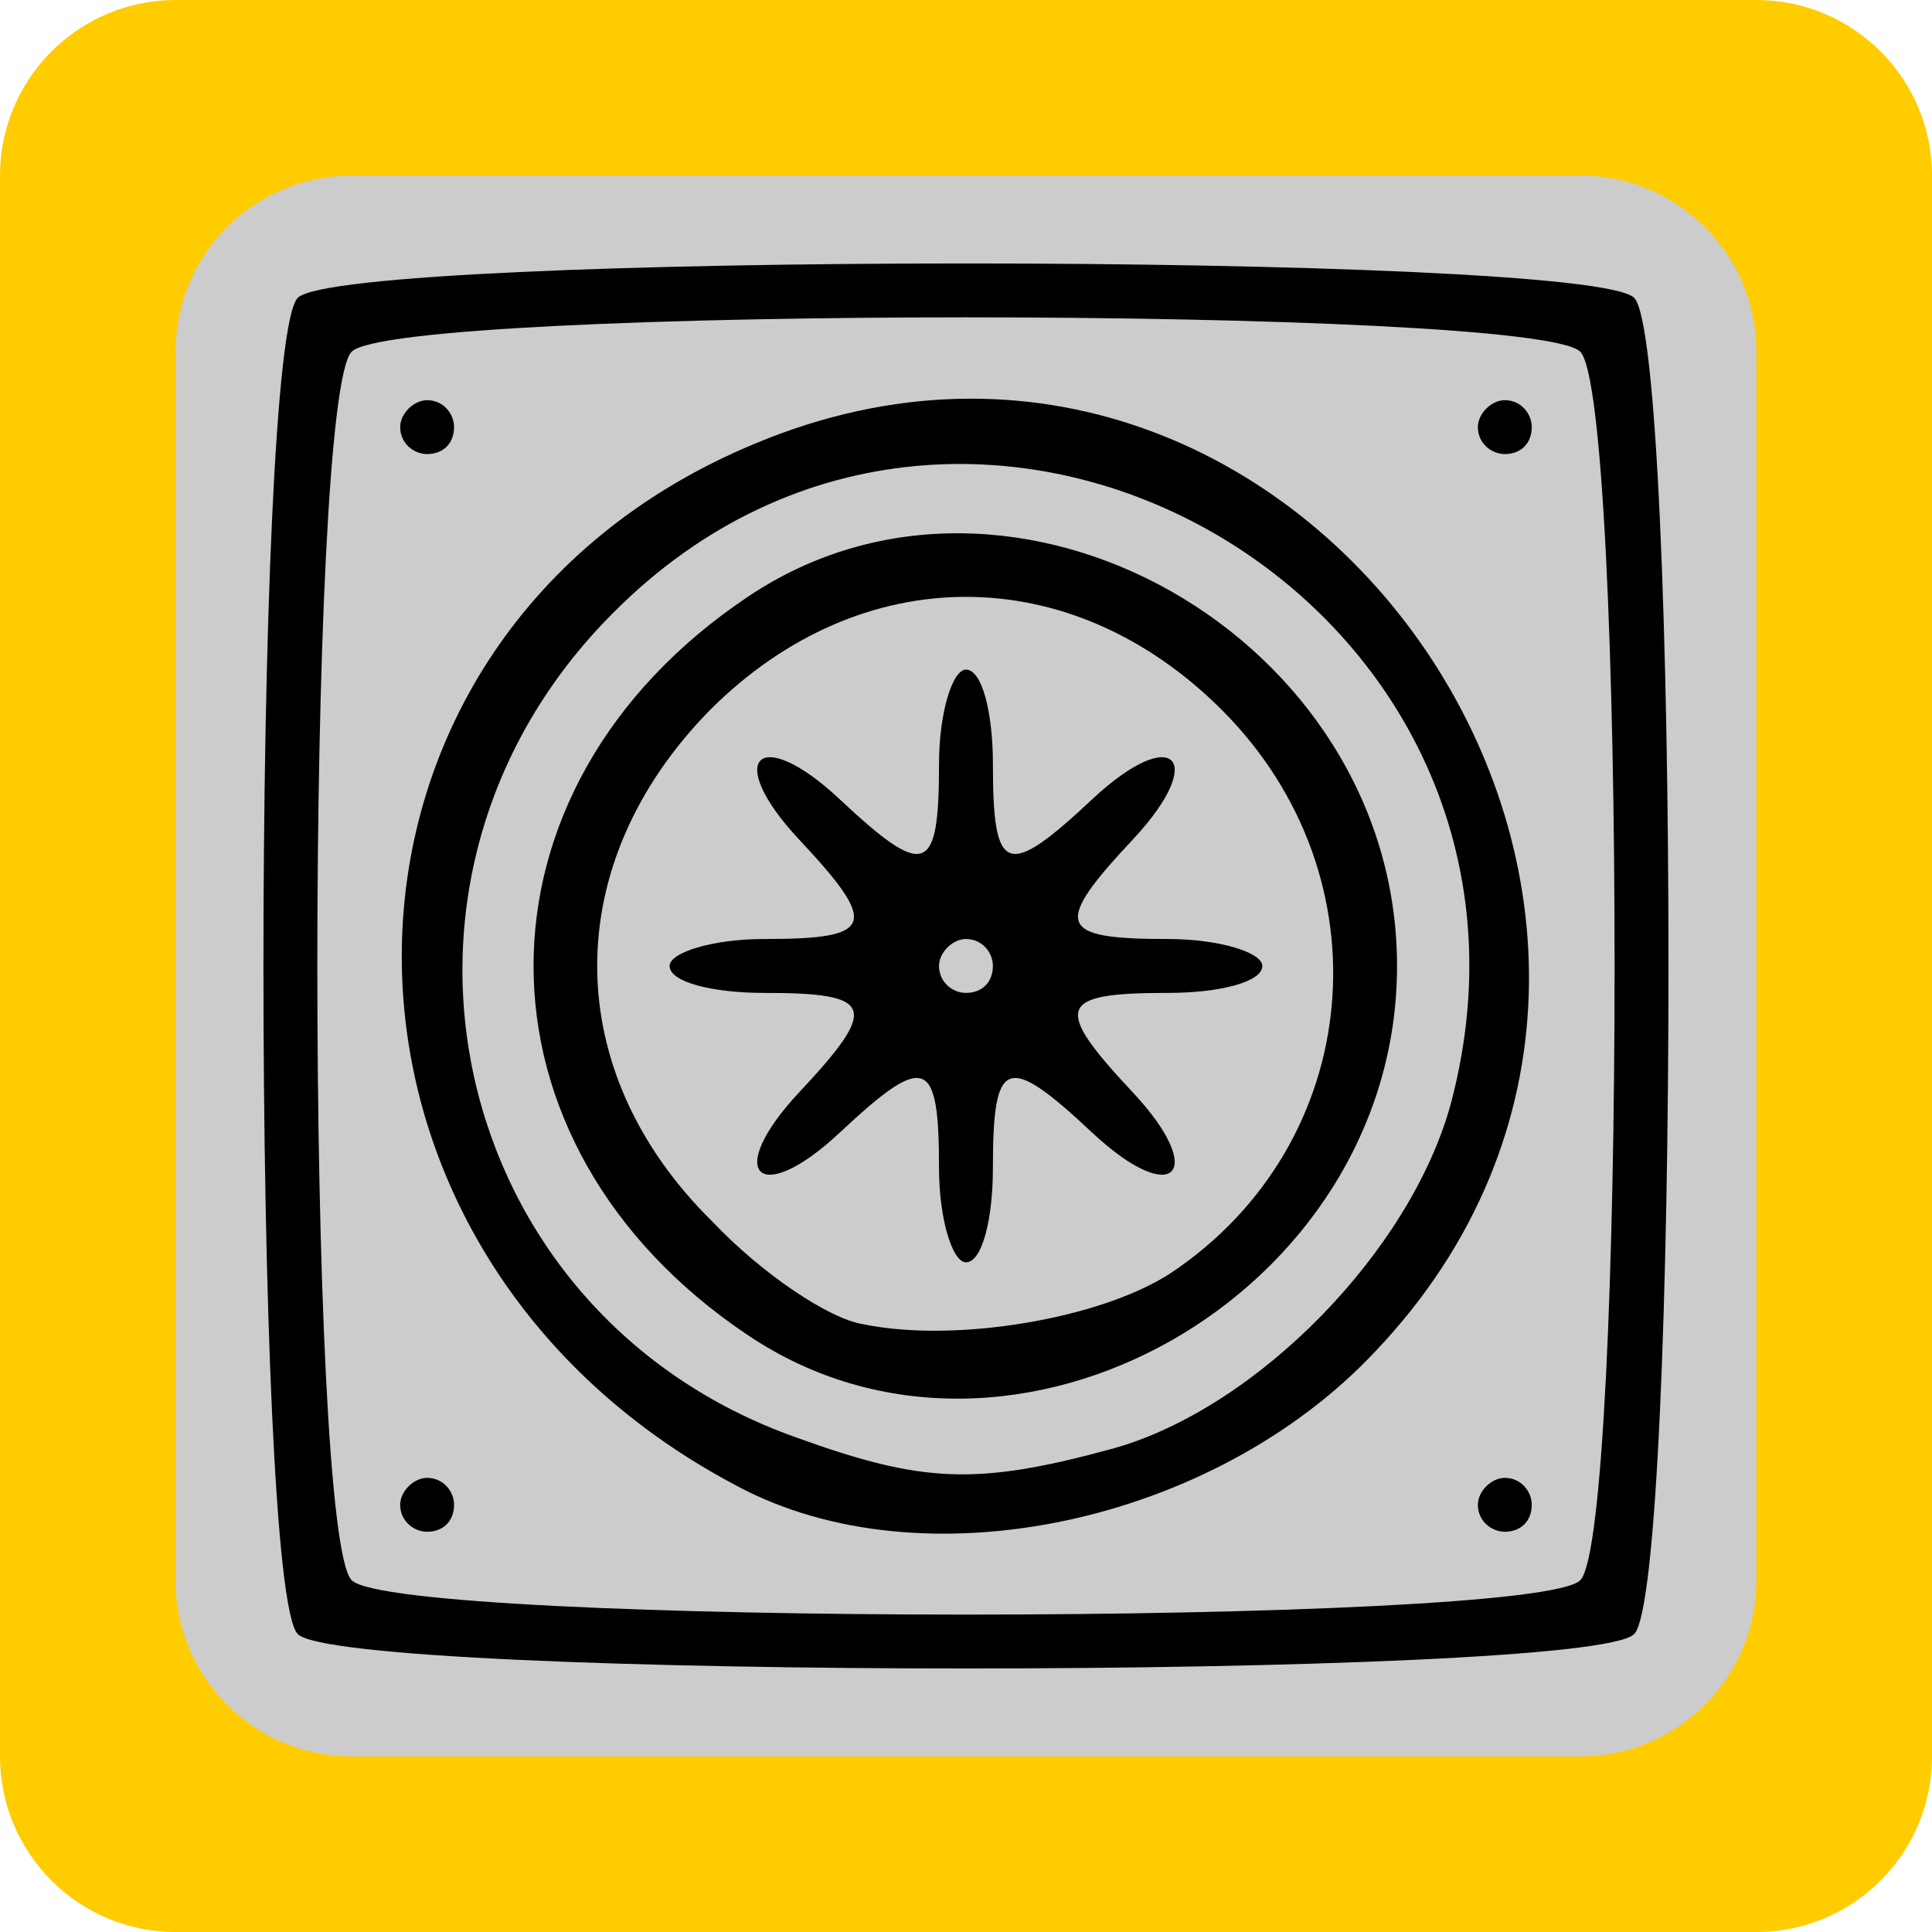
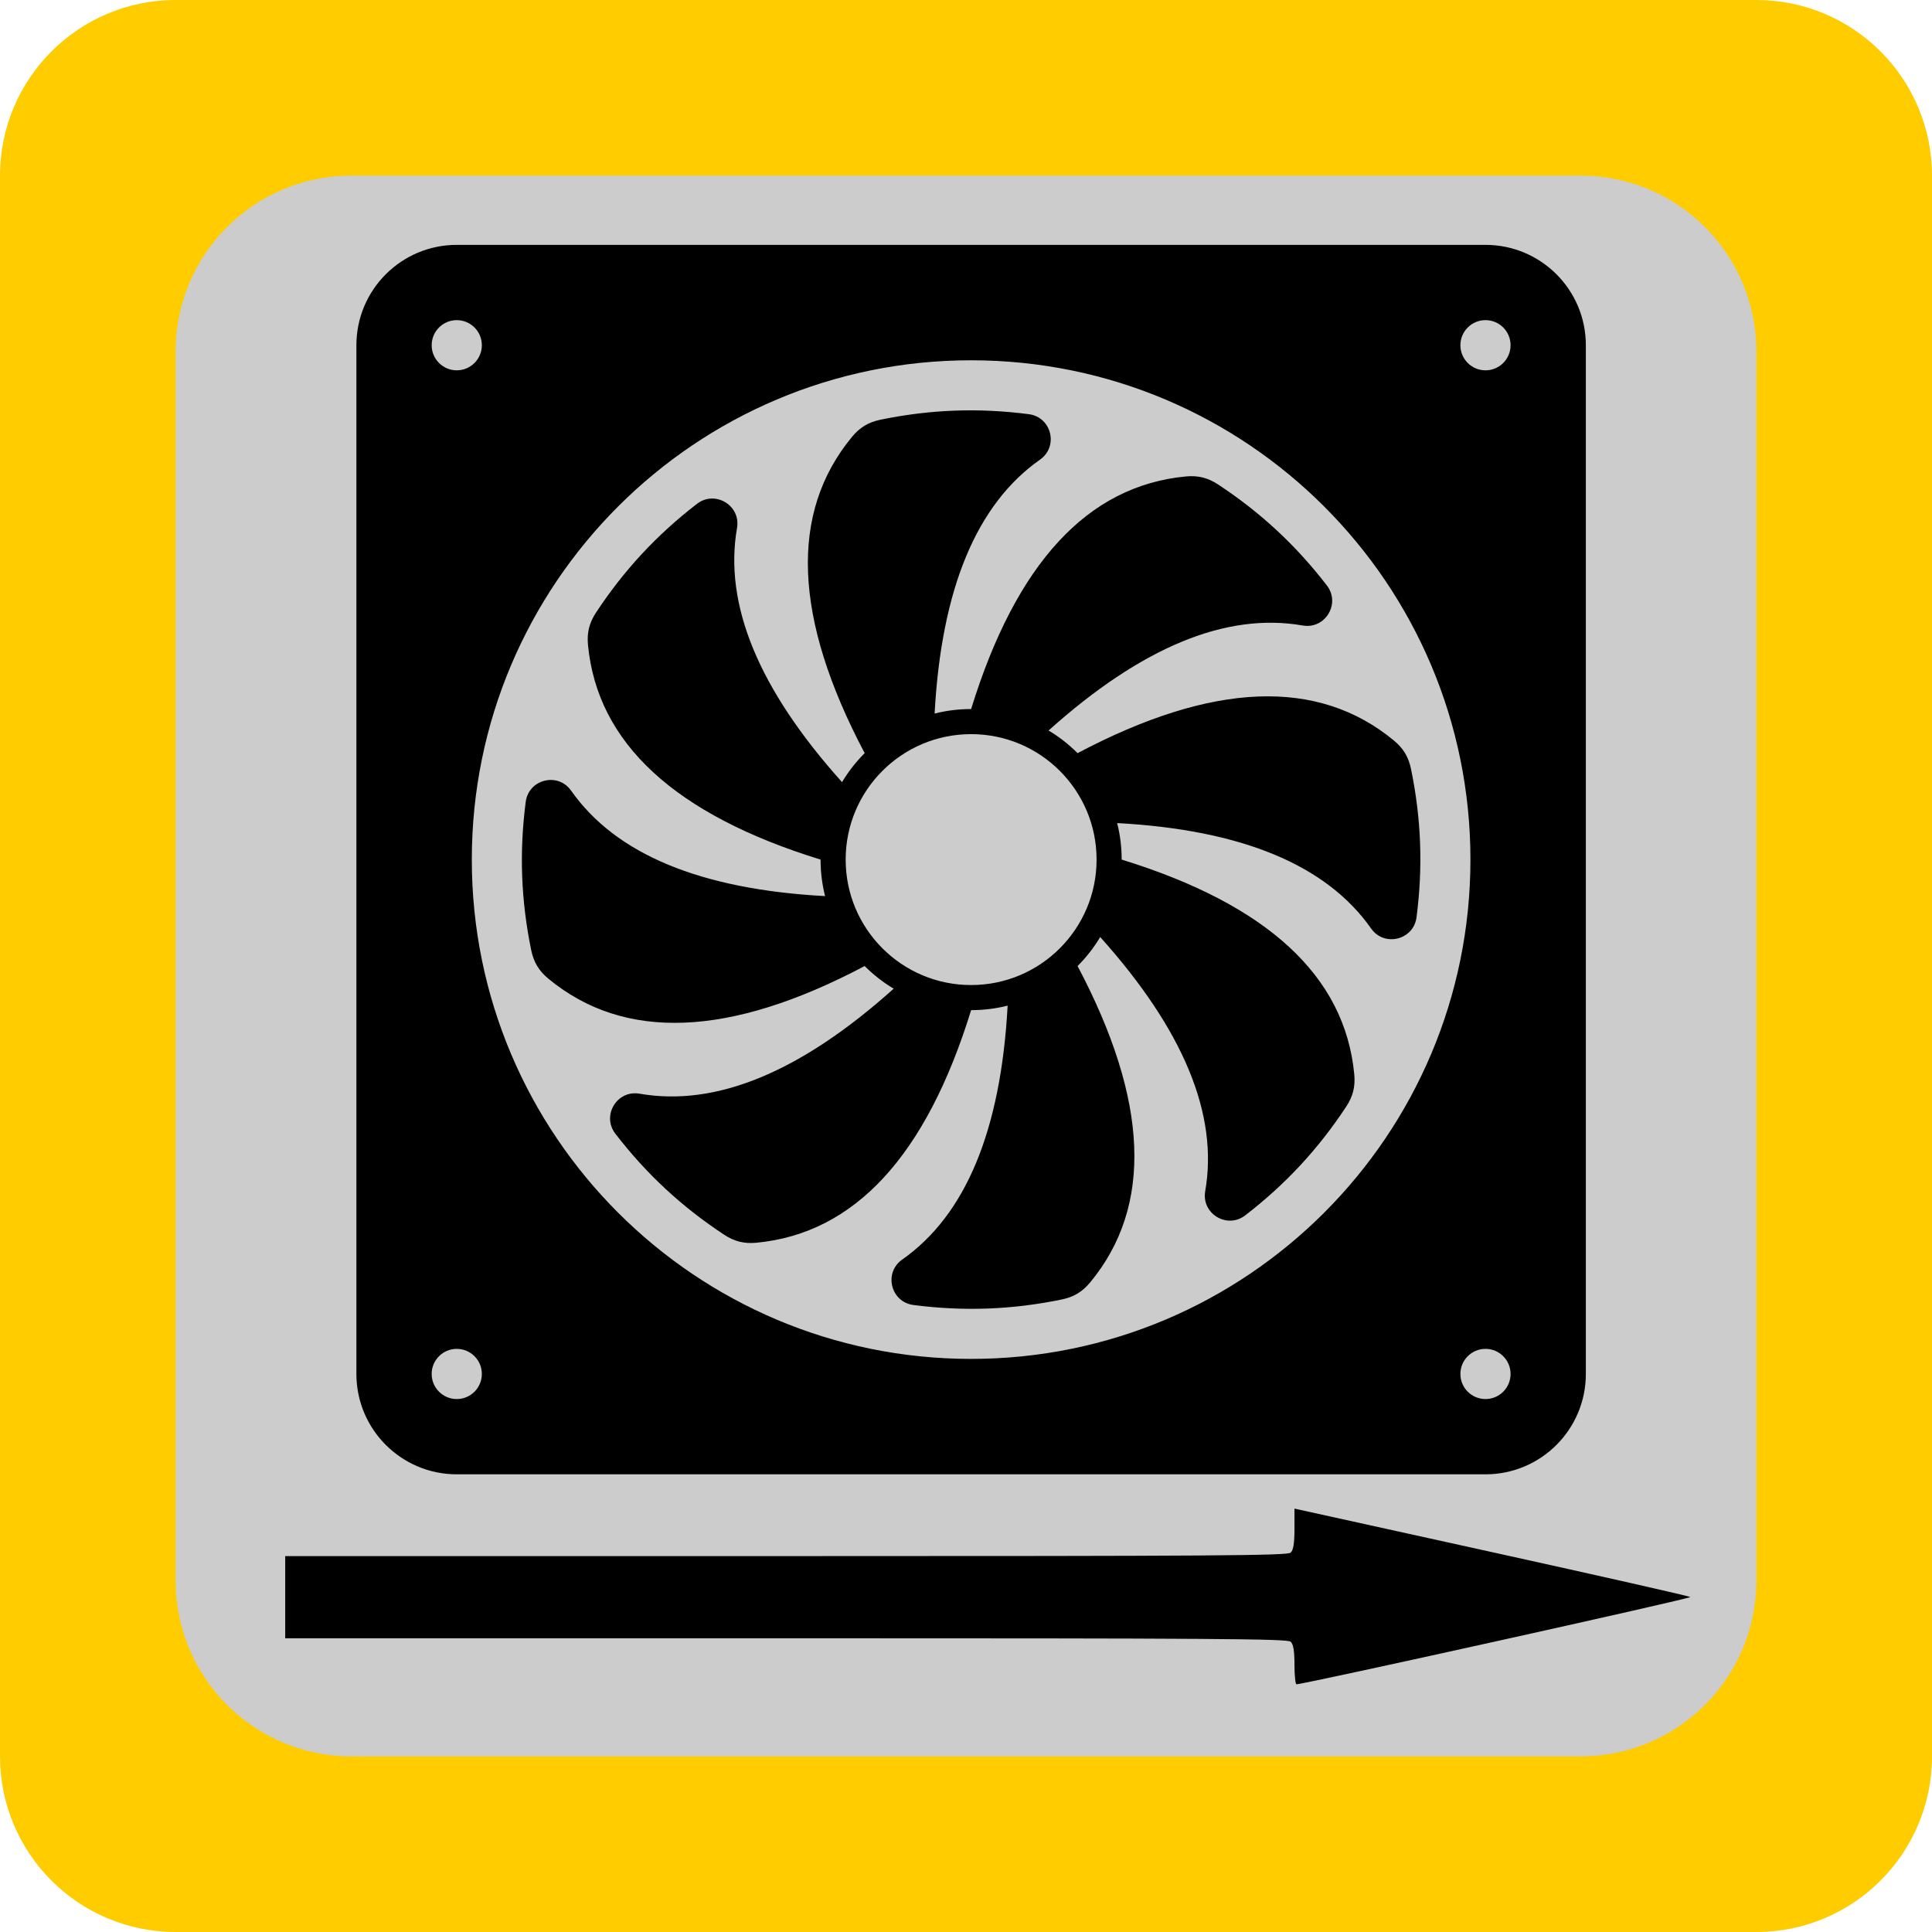
- <svg xmlns="http://www.w3.org/2000/svg" id="svg2" width="155.91pt" height="155.91pt" version="1.0" viewBox="0 0 155.91 155.91">
+ <svg xmlns="http://www.w3.org/2000/svg" xmlns:ns1="http://www.openswatchbook.org/uri/2009/osb" width="55mm" height="55mm" viewBox="0 0 55 55" version="1.1" id="svg2">
+   <defs id="defs1087">
+     <linearGradient id="linearGradient839" ns1:paint="solid">
+       <stop style="stop-color:#008400;stop-opacity:1;" offset="0" id="stop837" />
+     </linearGradient>
+     <linearGradient id="linearGradient2815" ns1:paint="solid">
+       <stop style="stop-color:#000000;stop-opacity:1;" offset="0" id="stop2813" />
+     </linearGradient>
+     <marker style="overflow:visible" id="Arrow1Lstart" refX="0" refY="0" orient="auto">
+       <path style="fill-rule:evenodd;stroke:#000000;stroke-width:1pt" d="M 0,0 5,-5 -12.5,0 5,5 Z" id="path1111" />
+     </marker>
+   </defs>
  <g id="main">
-     <rect id="state" width="155.91" height="155.91" ry="14.173" fill="#fc0" />
-     <rect id="rect30" x="14.173" y="14.173" width="127.56" height="127.56" ry="14.173" fill="#ccc" />
-     <g id="g18" transform="matrix(.21742 0 0 .21742 8.3776 8.3776)">
-       <path id="path2" d="m72 568c-17-17-17-479 0-496s479-17 496 0 17 479 0 496-479 17-496 0zm476-20c17-17 17-439 0-456s-439-17-456 0-17 439 0 456 439 17 456 0z" />
-       <path id="path4" d="m110 520c0-5 5-10 10-10 6 0 10 5 10 10 0 6-4 10-10 10-5 0-10-4-10-10z" />
-       <path id="path6" d="m235 513c-169-89-165-316 7-387 204-85 382 177 230 337-60 64-168 87-237 50zm140-14c53-15 110-73 125-128 49-185-177-317-311-182-98 98-62 260 68 306 47 17 67 18 118 4z" />
-       <path id="path8" d="m239 457c-106-71-106-203 0-274 98-66 241 15 241 137s-143 203-241 137zm157-23c72-48 81-147 19-209-56-56-134-56-190 0-56 57-56 134 1 190 18 19 43 36 56 38 34 7 88-2 114-19z" />
-       <path id="path10" d="m310 395c0-41-5-43-37-13-30 28-43 15-15-15 30-32 28-37-13-37-19 0-35-4-35-10 0-5 16-10 35-10 41 0 43-5 13-37-28-30-15-43 15-15 32 30 37 28 37-13 0-19 5-35 10-35 6 0 10 16 10 35 0 41 5 43 37 13 30-28 43-15 15 15-30 32-28 37 13 37 19 0 35 5 35 10 0 6-16 10-35 10-41 0-43 5-13 37 28 30 15 43-15 15-32-30-37-28-37 13 0 19-4 35-10 35-5 0-10-16-10-35zm20-75c0-5-4-10-10-10-5 0-10 5-10 10 0 6 5 10 10 10 6 0 10-4 10-10z" />
-       <path id="path12" d="m510 520c0-5 5-10 10-10 6 0 10 5 10 10 0 6-4 10-10 10-5 0-10-4-10-10z" />
-       <path id="path14" d="m110 120c0-5 5-10 10-10 6 0 10 5 10 10 0 6-4 10-10 10-5 0-10-4-10-10z" />
-       <path id="path16" d="m510 120c0-5 5-10 10-10 6 0 10 5 10 10 0 6-4 10-10 10-5 0-10-4-10-10z" />
+     <rect style="fill:#ffcc00;stroke:none;stroke-width:1.391;stroke-linejoin:round;stroke-miterlimit:4;stroke-dasharray:none;stroke-opacity:1;fill-opacity:1" id="state" width="55" height="55" x="0" y="0" ry="5" />
+     <rect style="fill:#cccccc;stroke:none;stroke-width:1.265;stroke-linejoin:round;stroke-miterlimit:4;stroke-dasharray:none;stroke-opacity:1" id="rect1658" width="45" height="45" x="5" y="5" ry="5" />
+     <g id="g1074" transform="matrix(0.05718954,0,0,0.05718954,10.14583,6.970833)">
+       <g id="g1016">
+         <g id="ExtFan">
+           <path d="M 562.041,0 C 391.347,0 220.653,0 49.959,0 22.368,0 0,22.368 0,49.959 0,220.653 0,391.346 0,562.041 0,589.632 22.368,612 49.959,612 c 170.694,0 341.387,0 512.082,0 C 589.632,612 612,589.632 612,562.041 612,391.347 612,220.654 612,49.959 612,22.368 589.632,0 562.041,0 Z M 49.959,37.469 c 6.898,0 12.49,5.592 12.49,12.49 0,6.898 -5.592,12.49 -12.49,12.49 -6.898,0 -12.49,-5.592 -12.49,-12.49 0,-6.898 5.592,-12.49 12.49,-12.49 z m 0,537.062 c -6.898,0 -12.49,-5.592 -12.49,-12.49 0,-6.898 5.592,-12.49 12.49,-12.49 6.898,0 12.49,5.592 12.49,12.49 0,6.898 -5.592,12.49 -12.49,12.49 z M 306,554.547 C 168.731,554.547 57.453,443.269 57.453,306 57.453,168.731 168.731,57.453 306,57.453 443.269,57.453 554.547,168.731 554.547,306 554.547,443.269 443.269,554.547 306,554.547 Z m 256.041,19.984 c -6.898,0 -12.49,-5.592 -12.49,-12.49 0,-6.898 5.592,-12.49 12.49,-12.49 6.898,0 12.49,5.592 12.49,12.49 0,6.898 -5.592,12.49 -12.49,12.49 z m 0,-512.082 c -6.898,0 -12.49,-5.592 -12.49,-12.49 0,-6.898 5.592,-12.49 12.49,-12.49 6.898,0 12.49,5.592 12.49,12.49 0,6.898 -5.592,12.49 -12.49,12.49 z" id="path1011" />
+           <path d="m 524.976,260.924 c -1.238,-6.015 -3.819,-10.307 -8.554,-14.218 -37.84,-31.272 -90.317,-29.17 -157.433,6.305 -4.38,-4.38 -9.121,-8.082 -14.434,-11.27 46.257,-41.499 88.423,-58.921 126.495,-52.269 11.225,1.961 18.998,-10.901 12.043,-19.926 -15.437,-20.035 -33.006,-36.347 -54.128,-50.259 -5.13,-3.378 -9.989,-4.586 -16.103,-4.005 -48.869,4.645 -84.49,43.238 -106.863,115.78 -6.195,0 -12.165,0.734 -18.175,2.237 3.365,-62.052 20.86,-104.187 52.486,-126.405 9.324,-6.55 5.725,-21.141 -5.574,-22.607 -25.083,-3.251 -49.04,-2.363 -73.813,2.737 -6.015,1.238 -10.307,3.819 -14.218,8.554 -31.272,37.84 -29.17,90.317 6.305,157.433 -4.38,4.38 -8.082,9.121 -11.27,14.434 -41.499,-46.257 -58.921,-88.423 -52.269,-126.495 1.961,-11.225 -10.901,-18.998 -19.926,-12.044 -20.035,15.437 -36.347,33.006 -50.259,54.128 -3.378,5.13 -4.586,9.989 -4.005,16.103 4.645,48.869 43.238,84.49 115.78,106.863 0,6.195 0.734,12.165 2.237,18.175 -62.052,-3.365 -104.187,-20.86 -126.405,-52.486 -6.55,-9.324 -21.141,-5.725 -22.607,5.574 -3.251,25.083 -2.363,49.04 2.737,73.813 1.238,6.015 3.819,10.307 8.554,14.218 37.84,31.272 90.317,29.17 157.433,-6.305 4.38,4.38 9.121,8.082 14.434,11.27 -46.257,41.499 -88.423,58.921 -126.495,52.269 -11.225,-1.961 -18.998,10.901 -12.043,19.926 15.437,20.035 33.006,36.347 54.128,50.259 5.13,3.378 9.989,4.586 16.103,4.005 48.869,-4.645 84.49,-43.238 106.863,-115.78 6.195,0 12.165,-0.734 18.175,-2.238 -3.365,62.052 -20.86,104.187 -52.486,126.405 -9.324,6.55 -5.725,21.141 5.574,22.607 25.083,3.251 49.04,2.363 73.813,-2.737 6.015,-1.238 10.307,-3.819 14.218,-8.554 31.272,-37.84 29.17,-90.317 -6.305,-157.433 4.38,-4.38 8.082,-9.121 11.27,-14.434 41.499,46.257 58.921,88.423 52.269,126.495 -1.961,11.225 10.901,18.998 19.926,12.043 20.035,-15.437 36.347,-33.006 50.259,-54.128 3.378,-5.13 4.586,-9.989 4.005,-16.103 -4.645,-48.869 -43.238,-84.49 -115.78,-106.863 0,-6.195 -0.734,-12.165 -2.237,-18.175 62.052,3.365 104.187,20.86 126.405,52.486 6.55,9.324 21.141,5.725 22.607,-5.574 3.251,-25.082 2.363,-49.037 -2.737,-73.811 z M 306,368.449 c -34.489,0 -62.449,-27.96 -62.449,-62.449 0,-34.489 27.96,-62.449 62.449,-62.449 34.489,0 62.449,27.96 62.449,62.449 0,34.489 -27.96,62.449 -62.449,62.449 z" id="fan">
+             <animateTransform id="animation" attributeType="xml" attributeName="transform" type="rotate" from="360 305 305" to="0 305 305" dur="6s" repeatCount="indefinite" />
+           </path>
+         </g>
+       </g>
+       <g id="g1018" />
+       <g id="g1020" />
+       <g id="g1022" />
+       <g id="g1024" />
+       <g id="g1026" />
+       <g id="g1028" />
+       <g id="g1030" />
+       <g id="g1032" />
+       <g id="g1034" />
+       <g id="g1036" />
+       <g id="g1038" />
+       <g id="g1040" />
+       <g id="g1042" />
+       <g id="g1044" />
+       <g id="g1046" />
    </g>
+     <path style="fill:#000000;stroke-width:0.385;stroke-linecap:round;stroke-miterlimit:9.2" d="m 36.851,47.39 c 0,-0.39 -0.032,-0.585 -0.109,-0.654 -0.093,-0.084 -2.111,-0.098 -14.366,-0.098 H 8.119 V 45.469 44.299 H 22.376 c 12.255,0 14.272,-0.014 14.366,-0.098 0.077,-0.07 0.109,-0.267 0.109,-0.676 v -0.578 l 5.606,1.235 c 3.083,0.679 5.631,1.256 5.663,1.282 0.047,0.038 -11.019,2.489 -11.212,2.484 -0.031,-10e-4 -0.057,-0.252 -0.057,-0.557 z" id="arrow" />
  </g>
+   <style type="text/css" id="style1985">
+ 	.st0{fill:url(#SVGID_1_);}
+ 	.st1{fill:url(#SVGID_2_);}
+ 	.st2{fill:url(#SVGID_3_);}
+ 	.st3{fill:url(#SVGID_4_);}
+ 	.st4{fill:url(#SVGID_5_);}
+ 	.st5{fill:url(#SVGID_6_);}
+ 	.st6{fill:url(#SVGID_7_);}
+ 	.st7{fill:url(#SVGID_8_);}
+ 	.st8{fill:url(#SVGID_9_);}
+ 	.st9{fill:url(#SVGID_10_);}
+ </style>
+   <style type="text/css" id="style10">.st0{fill-rule:evenodd;clip-rule:evenodd;}</style>
</svg>
